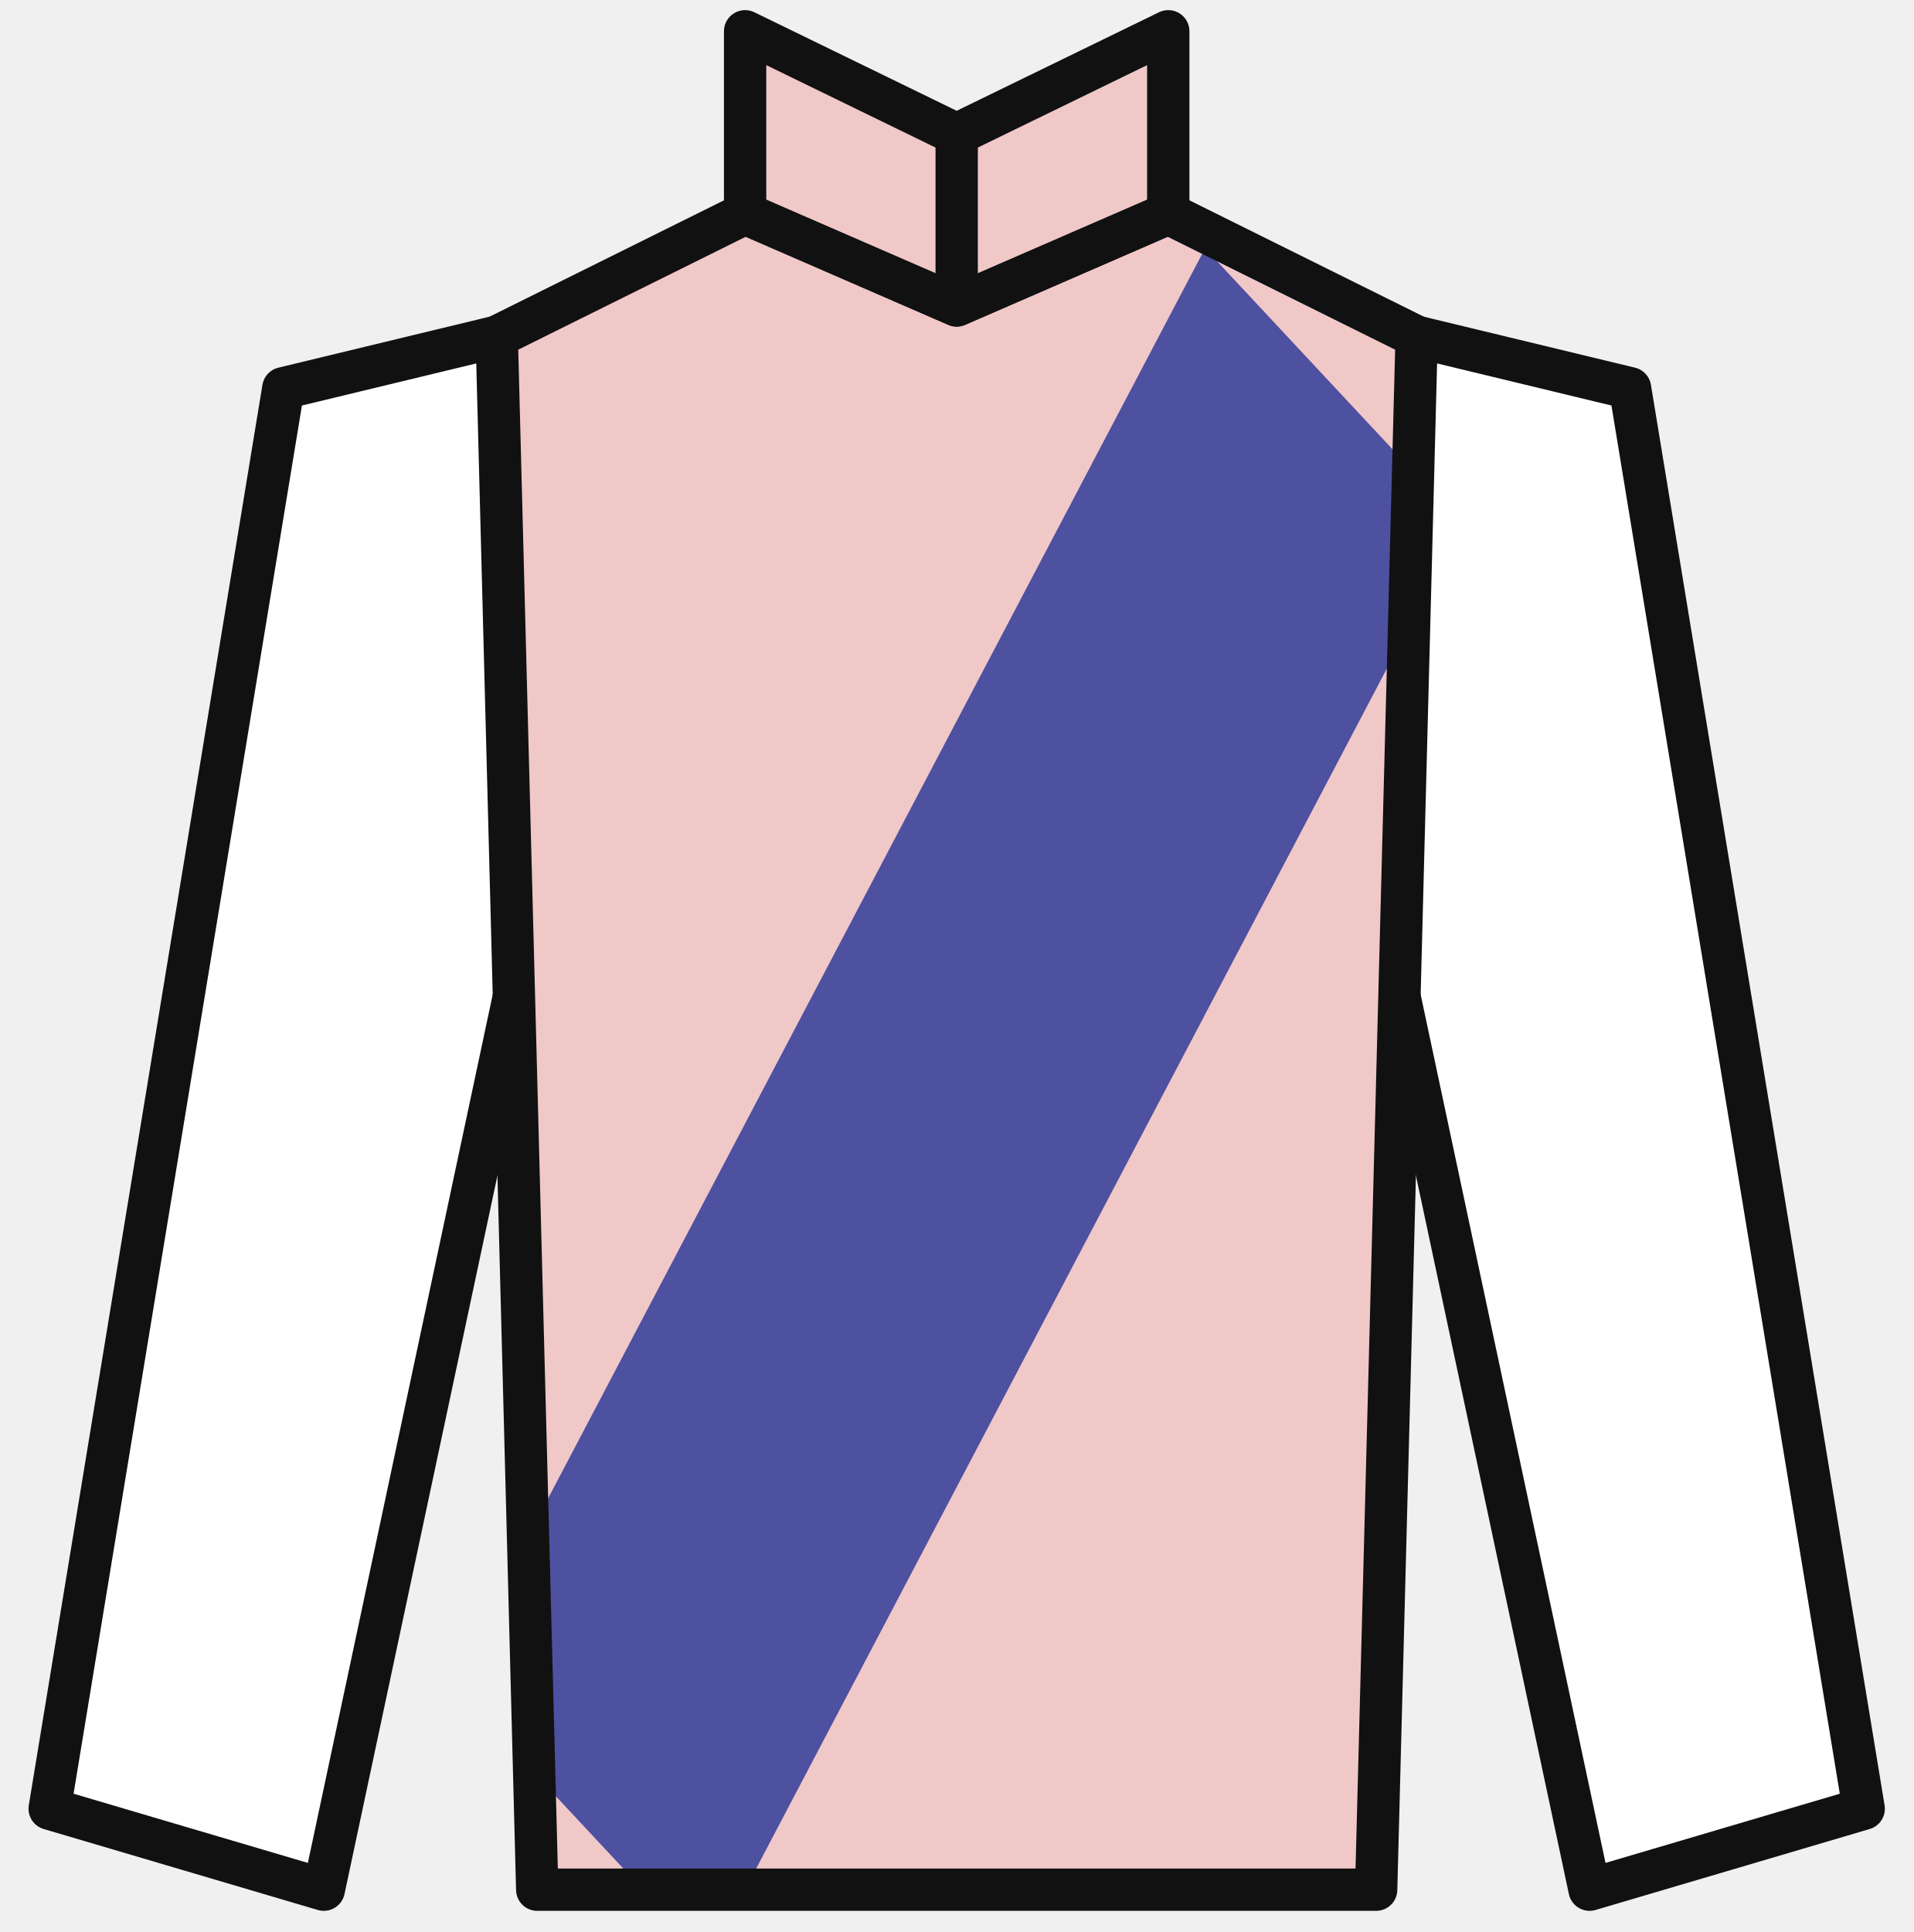
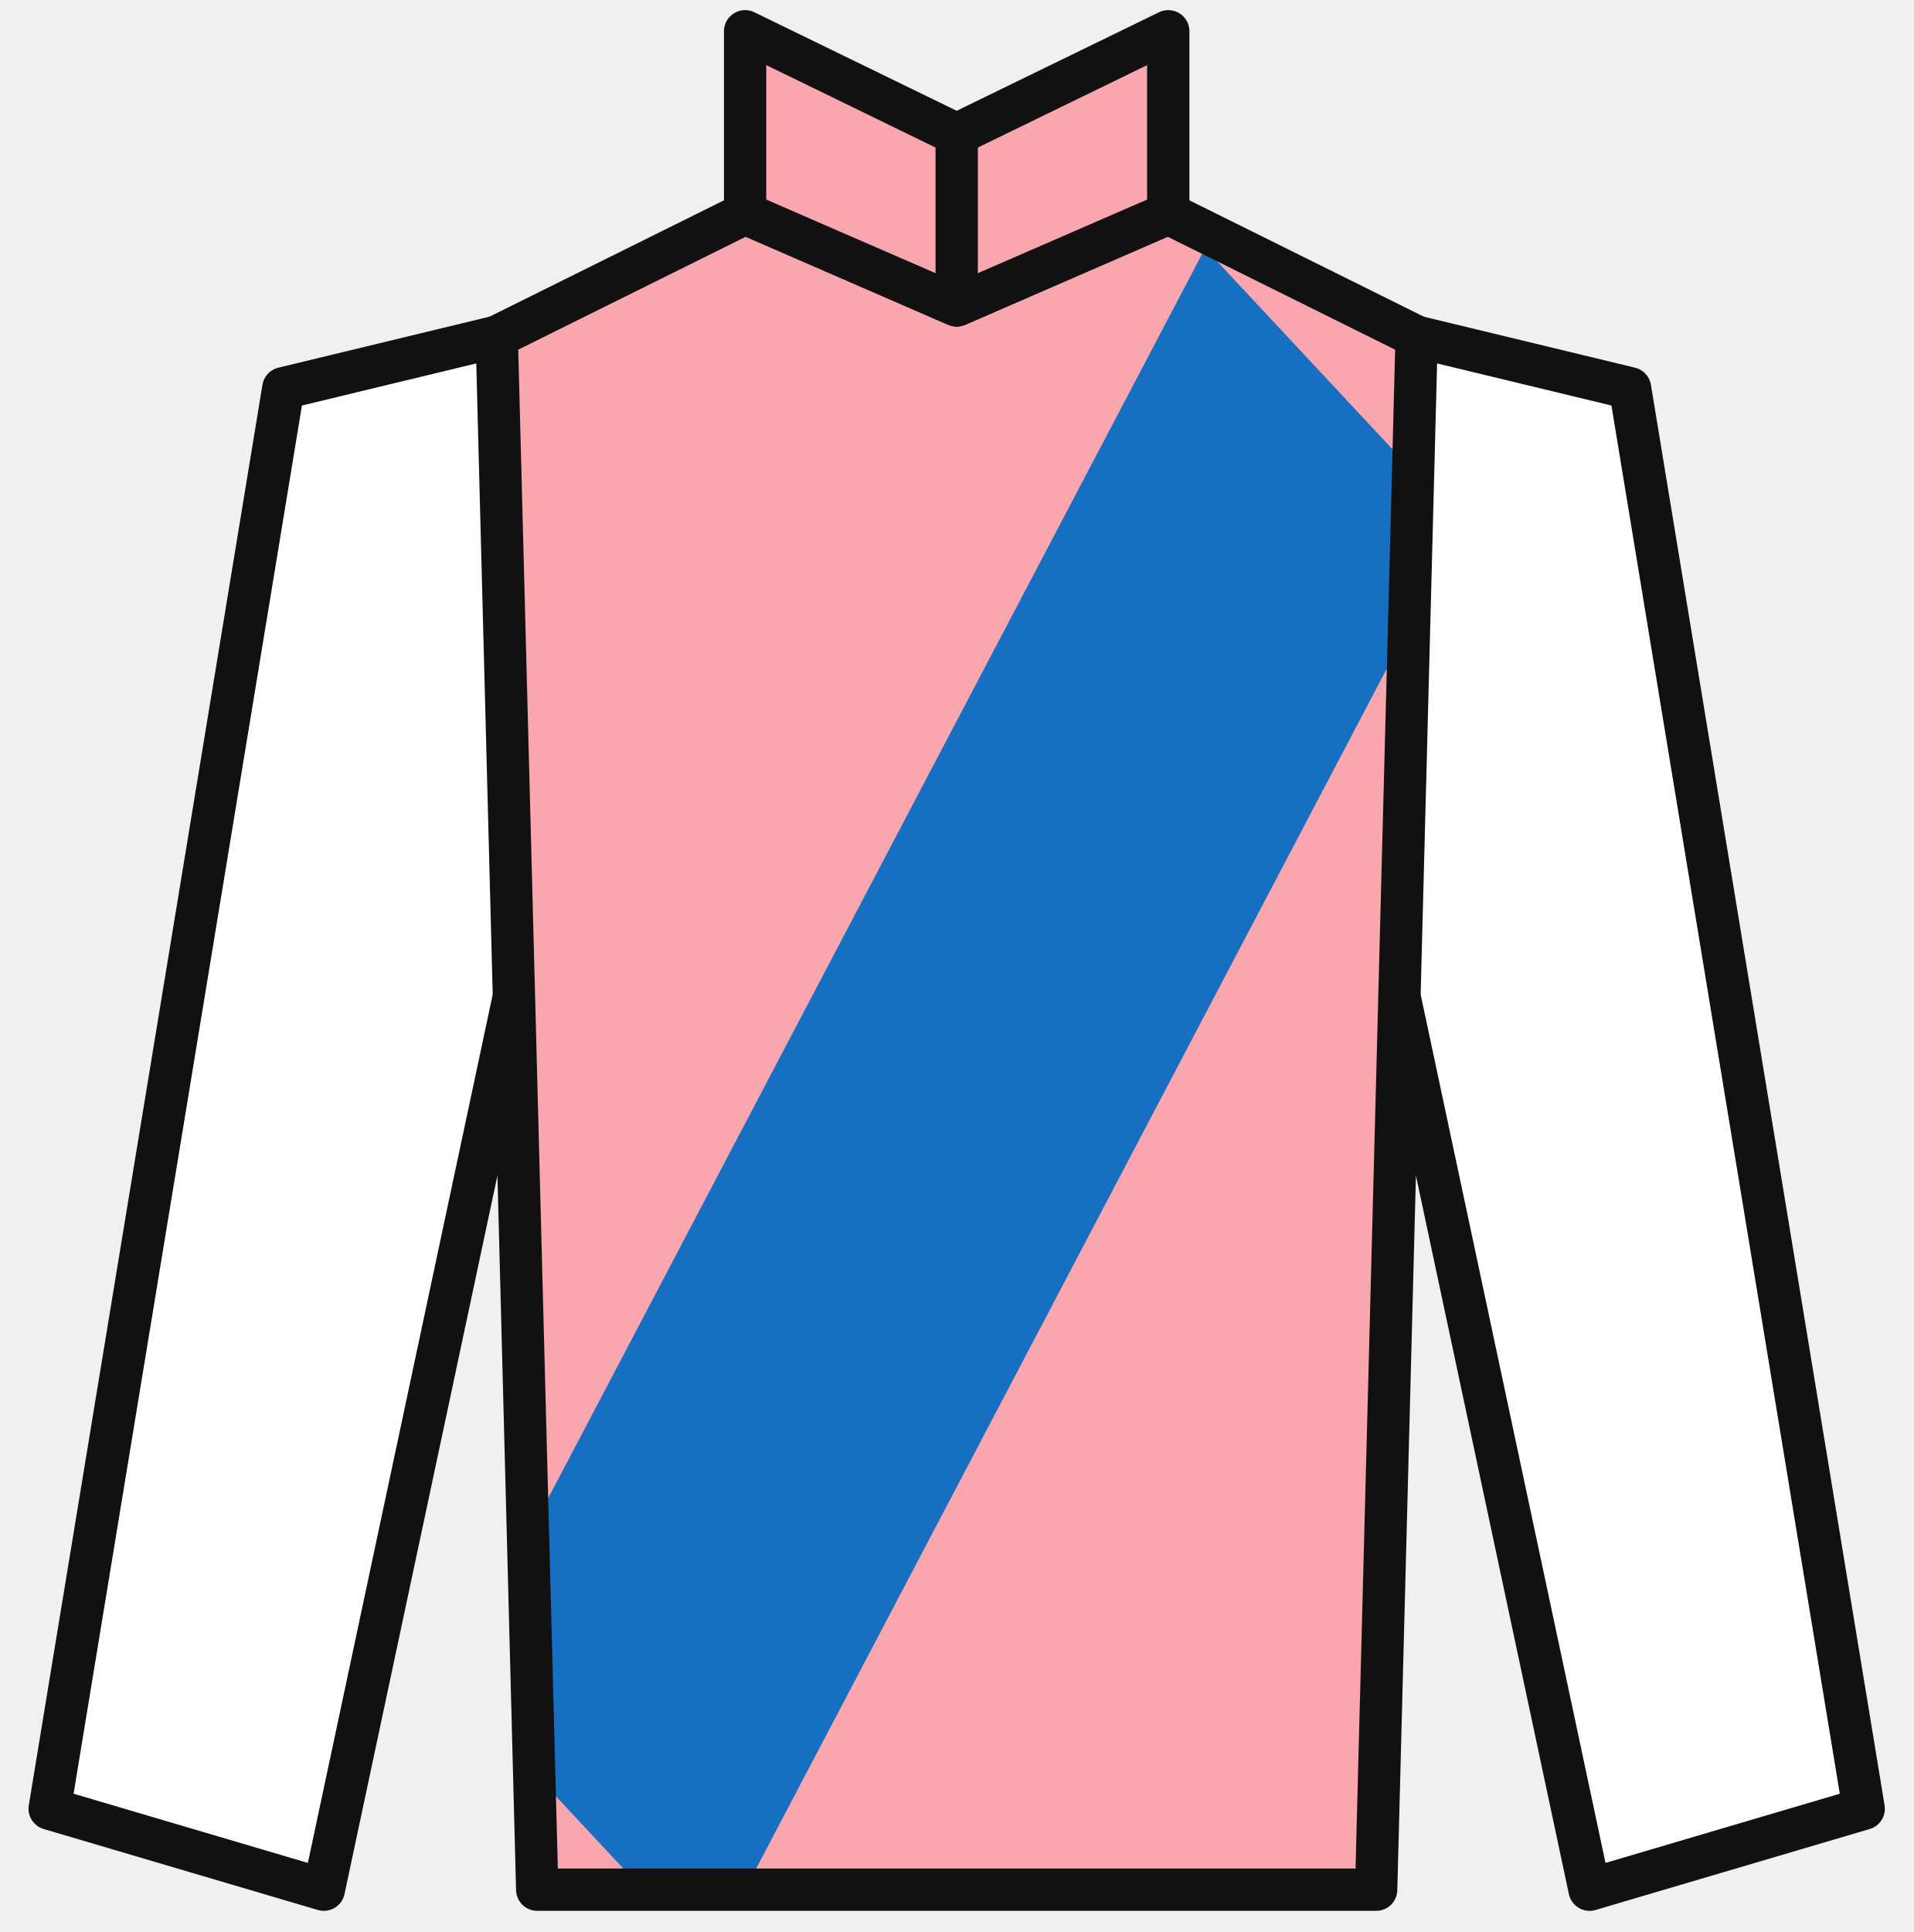
<svg xmlns="http://www.w3.org/2000/svg" class="trikot" viewBox="-1.5 -0.5 104 105" aria-hidden="true">
  <clipPath id="b8661al">
    <path d="M25.5,17.8 L13.9,20.6 L1.2,97.8 L16.1,102.2 L27,51 Z" />
  </clipPath>
  <g clip-path="url(#b8661al)">
    <rect x="0" y="17" width="28" height="86.5" fill="#FFFFFF" />
  </g>
  <path d="M25.5,17.8 L13.9,20.6 L1.2,97.8 L16.1,102.2 L27,51 Z" fill="none" stroke="#111111" stroke-width="2.3" stroke-linejoin="round" />
  <clipPath id="b8661ar">
    <path d="M75.5,17.8 L87.1,20.6 L99.8,97.8 L84.9,102.2 L74,51 Z" />
  </clipPath>
  <g clip-path="url(#b8661ar)">
    <rect x="73" y="17" width="28" height="86.5" fill="#FFFFFF" />
  </g>
  <path d="M75.5,17.8 L87.1,20.6 L99.8,97.8 L84.9,102.2 L74,51 Z" fill="none" stroke="#111111" stroke-width="2.3" stroke-linejoin="round" />
  <clipPath id="b8661k">
    <path d="M25.5,17.8 L39,11.1 L50.5,16.1 L62,11.1 L75.5,17.8 L73.3,102.2 L27.7,102.2 Z" />
  </clipPath>
  <g clip-path="url(#b8661k)">
-     <rect x="25" y="10" width="51" height="93" fill="#F0C8C8" />
-     <polygon points="78.0,28.0 64.0,13.0 23.0,91.0 37.0,106.0" fill="#4E50A0" />
+     <rect x="25" y="10" width="51" height="93" fill="#F9A6AF" />
+     <polygon points="78.0,28.0 64.0,13.0 23.0,91.0 37.0,106.0" fill="#176FC1" />
  </g>
  <path d="M25.5,17.8 L39,11.1 L50.5,16.1 L62,11.1 L75.5,17.8 L73.3,102.2 L27.7,102.2 Z" fill="none" stroke="#111111" stroke-width="2.3" stroke-linejoin="round" />
-   <path d="M39,1.2 L50.5,6.8 L62,1.2 L62,11.1 L50.5,16.1 L39,11.1 Z" fill="#F0C8C8" stroke="#111111" stroke-width="2.3" stroke-linejoin="round" />
+   <path d="M39,1.2 L50.5,6.8 L62,1.2 L62,11.1 L50.5,16.1 L39,11.1 Z" fill="#F9A6AF" stroke="#111111" stroke-width="2.3" stroke-linejoin="round" />
  <path d="M50.5,6.8 L50.5,16.1" fill="none" stroke="#111111" stroke-width="2.3" />
</svg>
